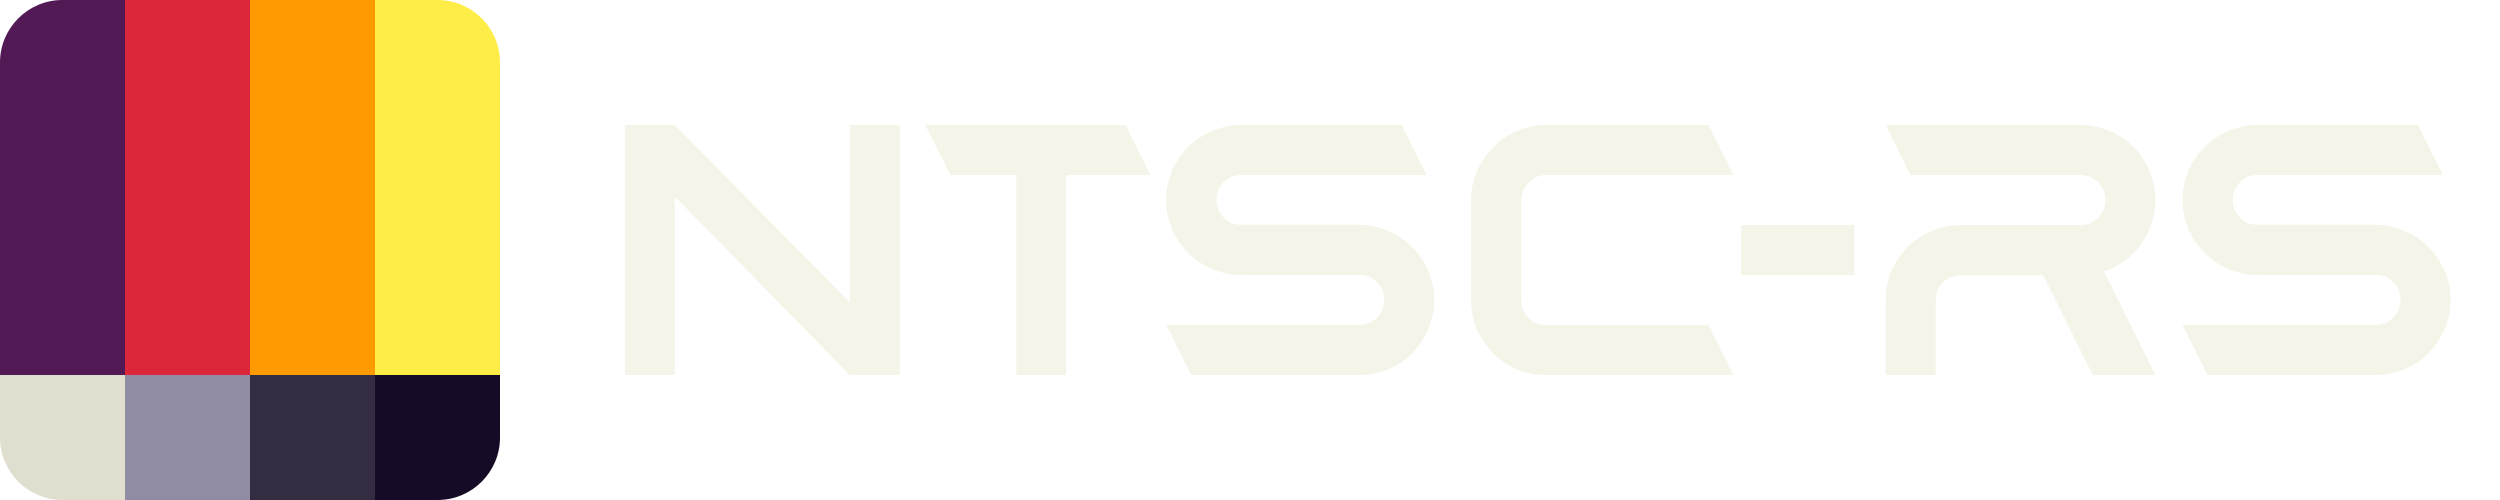
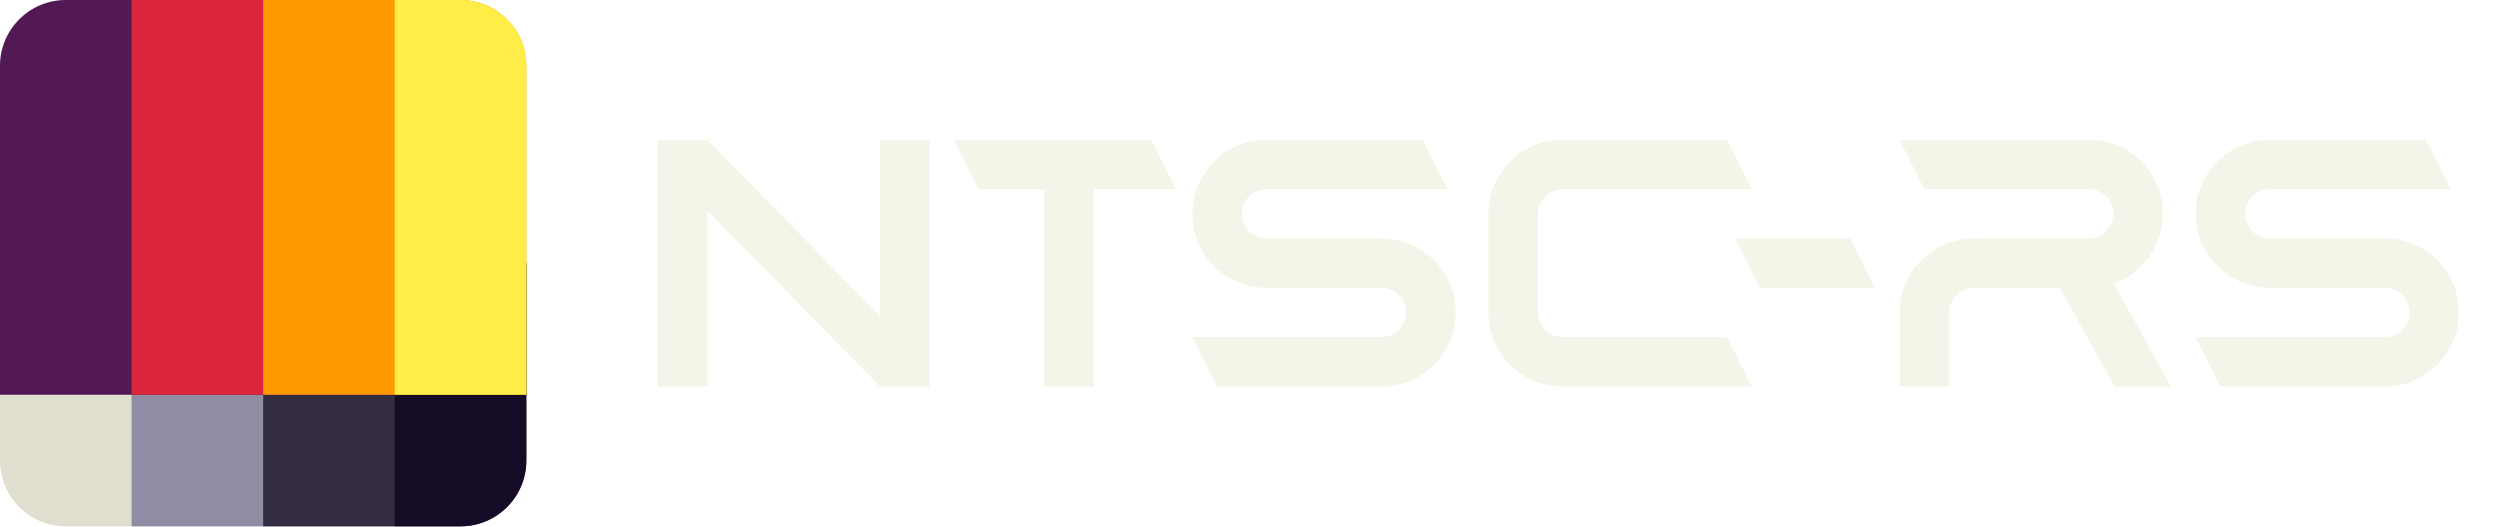
- <svg xmlns="http://www.w3.org/2000/svg" width="1280" height="256" viewBox="0 0 1280 256" version="1.1" id="SVGRoot">
-   <defs id="defs2">
-     </defs>
-   <path style="opacity:1;fill:#dfdecf;fill-opacity:1;stroke:none;stroke-width:6;stroke-linecap:round;stroke-linejoin:round;stroke-miterlimit:100;stroke-dasharray:none;stroke-opacity:1;paint-order:normal" id="rect5653" width="96" height="96" x="0" y="160" ry="0" d="m 32,160 h 64 v 96 H 32 A 32,32 45 0 1 0,224 v -32 a 32,32 135 0 1 32,-32 z" />
-   <path style="opacity:1;fill:#521955;fill-opacity:1;stroke:none;stroke-width:6;stroke-linecap:round;stroke-linejoin:round;stroke-miterlimit:100;stroke-dasharray:none;stroke-opacity:1;paint-order:normal" id="rect5645" width="96" height="192" x="0" y="0" d="M 32,0 H 96 V 192 H 0 V 32 A 32,32 135 0 1 32,0 Z" />
-   <rect y="160" x="64" height="96" width="96" id="rect5661" style="opacity:1;fill:#908ca3;fill-opacity:1;stroke:none;stroke-width:6;stroke-linecap:round;stroke-linejoin:round;stroke-miterlimit:100;stroke-dasharray:none;stroke-opacity:1;paint-order:normal" ry="0" />
-   <rect style="opacity:1;fill:#dc263c;fill-opacity:1;stroke:none;stroke-width:6;stroke-linecap:round;stroke-linejoin:round;stroke-miterlimit:100;stroke-dasharray:none;stroke-opacity:1;paint-order:normal" id="rect5647" width="96" height="192" x="64" y="0" />
-   <rect y="160" x="128" height="96" width="96" id="rect5655" style="opacity:1;fill:#342c40;fill-opacity:1;stroke:none;stroke-width:6;stroke-linecap:round;stroke-linejoin:round;stroke-miterlimit:100;stroke-dasharray:none;stroke-opacity:1;paint-order:normal" ry="0" />
-   <path style="opacity:1;fill:#160b26;fill-opacity:1;stroke:none;stroke-width:6;stroke-linecap:round;stroke-linejoin:round;stroke-miterlimit:100;stroke-dasharray:none;stroke-opacity:1;paint-order:normal" id="rect5657" width="64" height="96" x="192" y="160" d="m 192,160 h 32 a 32,32 45 0 1 32,32 v 32 a 32,32 135 0 1 -32,32 h -32 z" />
-   <rect style="opacity:1;fill:#ff9b00;fill-opacity:1;stroke:none;stroke-width:6;stroke-linecap:round;stroke-linejoin:round;stroke-miterlimit:100;stroke-dasharray:none;stroke-opacity:1;paint-order:normal" id="rect5649" width="96" height="192" x="128" y="0" />
-   <path style="opacity:1;fill:#ffed47;fill-opacity:1;stroke:none;stroke-width:6;stroke-linecap:round;stroke-linejoin:round;stroke-miterlimit:100;stroke-dasharray:none;stroke-opacity:1;paint-order:normal" id="rect5651" width="64" height="192" x="192" y="0" d="m 192,0 h 32 a 32,32 45 0 1 32,32 v 160 h -64 z" />
-   <g id="g8" style="fill:#f4f4e8;fill-opacity:1">
-     <path style="font-size:184.438px;line-height:1.25;font-family:Sephora;-inkscape-font-specification:Sephora;letter-spacing:-4px;word-spacing:0px;fill:#f4f4e8;fill-opacity:1" d="m 1155.85,89.637 c -3.566,0 -6.578,1.23 -9.037,3.689 -2.459,2.459 -3.689,5.472 -3.689,9.037 0,3.566 1.23,6.578 3.689,9.037 2.459,2.459 5.472,3.689 9.037,3.689 h 60.496 c 5.287,0 10.206,1.045 14.755,3.135 4.673,1.967 8.73,4.734 12.173,8.3 3.566,3.443 6.332,7.5 8.3,12.173 2.09,4.549 3.135,9.468 3.135,14.755 0,5.287 -1.045,10.267 -3.135,14.939 -1.967,4.672 -4.672,8.792 -8.115,12.357 -3.443,3.443 -7.5,6.209 -12.173,8.3 C 1226.613,191.016 1221.633,192 1216.346,192 h -86.133 l -12.726,-25.637 h 98.859 c 3.566,0 6.578,-1.23 9.037,-3.689 2.459,-2.582 3.689,-5.656 3.689,-9.222 0,-3.566 -1.23,-6.578 -3.689,-9.037 -2.459,-2.459 -5.472,-3.689 -9.037,-3.689 h -60.496 c -5.287,0 -10.267,-0.984 -14.94,-2.951 -4.672,-2.09 -8.73,-4.857 -12.173,-8.3 -3.443,-3.443 -6.209,-7.5 -8.3,-12.173 -1.967,-4.672 -2.951,-9.652 -2.951,-14.939 0,-5.287 0.984,-10.267 2.951,-14.939 2.09,-4.672 4.857,-8.73 8.3,-12.173 3.443,-3.443 7.5,-6.148 12.173,-8.115 4.673,-2.09 9.652,-3.135 14.94,-3.135 h 82.133 l 12.726,25.637 z" id="path6" />
-     <path style="font-size:184.438px;line-height:1.25;font-family:Sephora;-inkscape-font-specification:Sephora;letter-spacing:-4px;word-spacing:0px;fill:#f4f4e8;fill-opacity:1" d="m 1033.141,140.911 h -29.326 c -3.566,0 -6.578,1.23 -9.037,3.689 -2.459,2.459 -3.689,5.472 -3.689,9.037 V 192 h -25.637 v -38.363 c 0,-5.287 0.984,-10.267 2.951,-14.939 2.09,-4.672 4.857,-8.73 8.3,-12.173 3.443,-3.443 7.5,-6.148 12.173,-8.115 4.672,-2.09 9.652,-3.135 14.94,-3.135 h 61.418 c 3.566,0 6.578,-1.23 9.037,-3.689 2.459,-2.582 3.689,-5.656 3.689,-9.222 0,-3.566 -1.23,-6.578 -3.689,-9.037 -2.459,-2.459 -5.472,-3.689 -9.037,-3.689 H 978.179 L 965.453,64 h 99.781 c 5.287,0 10.267,1.045 14.94,3.135 4.672,1.967 8.73,4.672 12.173,8.115 3.443,3.443 6.148,7.5 8.115,12.173 2.09,4.672 3.135,9.652 3.135,14.939 0,5.287 -1.045,10.267 -3.135,14.939 -1.967,4.672 -4.672,8.792 -8.115,12.357 -3.443,3.443 -7.5,6.209 -12.173,8.3 -4.672,1.967 -9.652,2.951 -14.94,2.951" id="path5" />
-     <path style="font-size:184.438px;line-height:1.25;font-family:Sephora;-inkscape-font-specification:Sephora;letter-spacing:-4px;word-spacing:0px;fill:#f4f4e8;fill-opacity:1" d="m 891.522,115.182 h 57.914 v 25.637 h -57.914 z" id="path4" />
-     <path style="font-size:184.438px;line-height:1.25;font-family:Sephora;-inkscape-font-specification:Sephora;letter-spacing:-4px;word-spacing:0px;fill:#f4f4e8;fill-opacity:1" d="m 887.504,192 h -95.908 q -7.931,0 -14.939,-2.951 -7.009,-3.135 -12.173,-8.3 -5.164,-5.164 -8.3,-12.173 -2.951,-7.009 -2.951,-14.939 v -51.089 q 0,-7.931 2.951,-14.939 3.135,-7.009 8.3,-12.173 5.164,-5.349 12.173,-8.3 7.009,-3.135 14.939,-3.135 h 83.182 l 12.726,25.637 h -95.908 q -5.349,0 -9.037,3.873 -3.689,3.689 -3.689,9.037 v 51.089 q 0,5.349 3.689,9.222 3.689,3.689 9.037,3.689 h 44.818 38.363 z" id="path3" />
-     <path style="font-size:184.438px;line-height:1.25;font-family:Sephora;-inkscape-font-specification:Sephora;letter-spacing:-4px;word-spacing:0px;fill:#f4f4e8;fill-opacity:1" d="m 635.504,89.637 c -3.566,0 -6.578,1.23 -9.037,3.689 -2.459,2.459 -3.689,5.472 -3.689,9.037 0,3.566 1.23,6.578 3.689,9.037 2.459,2.459 5.472,3.689 9.037,3.689 h 60.496 c 5.287,0 10.206,1.045 14.755,3.135 4.672,1.967 8.73,4.734 12.173,8.3 3.566,3.443 6.332,7.5 8.3,12.173 2.09,4.549 3.135,9.468 3.135,14.755 0,5.287 -1.045,10.267 -3.135,14.939 -1.967,4.672 -4.672,8.792 -8.115,12.357 -3.443,3.443 -7.5,6.209 -12.173,8.3 C 706.267,191.016 701.287,192 696,192 h -86.133 l -12.726,-25.637 h 98.859 c 3.566,0 6.578,-1.23 9.037,-3.689 2.459,-2.582 3.689,-5.656 3.689,-9.222 0,-3.566 -1.23,-6.578 -3.689,-9.037 -2.459,-2.459 -5.472,-3.689 -9.037,-3.689 H 635.504 c -5.287,0 -10.267,-0.984 -14.939,-2.951 -4.672,-2.09 -8.73,-4.857 -12.173,-8.3 -3.443,-3.443 -6.209,-7.5 -8.3,-12.173 -1.967,-4.672 -2.951,-9.652 -2.951,-14.939 0,-5.287 0.984,-10.267 2.951,-14.939 2.09,-4.672 4.857,-8.73 8.3,-12.173 3.443,-3.443 7.5,-6.148 12.173,-8.115 4.672,-2.09 9.652,-3.135 14.939,-3.135 h 82.133 l 12.726,25.637 z" id="path2" />
-     <path style="font-size:184.438px;line-height:1.25;font-family:Sephora;-inkscape-font-specification:Sephora;letter-spacing:-4px;word-spacing:0px;fill:#f4f4e8;fill-opacity:1" d="m 473.695,64 h 102.548 l 12.726,25.637 H 545.81 V 192 H 520.357 V 89.637 h -33.752 z" id="path1" />
-     <path style="font-size:184.438px;line-height:1.25;font-family:Sephora;-inkscape-font-specification:Sephora;letter-spacing:-4px;word-spacing:0px;stroke-width:1;fill:#f4f4e8;fill-opacity:1" d="m 460.726,64 v 128 h -25.637 l -89.637,-91.428 v 91.428 H 320 V 64 h 25.452 L 435.089,154.875 V 64 Z" id="text1" />
-     <path style="font-size:184.438px;line-height:1.25;font-family:Sephora;-inkscape-font-specification:Sephora;letter-spacing:-4px;word-spacing:0px;fill:#f4f4e8;fill-opacity:1" d="m 1071.826,128 31.77,64 h -32.092 l -31.77,-64" id="path8" />
+ <svg xmlns="http://www.w3.org/2000/svg" width="304" height="64" viewBox="0 0 304 64">
+   <defs>
+     <clipPath id="b">
+       <rect width="64" height="64" rx="8" />
+     </clipPath>
+   </defs>
+   <g fill="#f4f4e8">
+     <path d="m80 17v30h6V25.572L107 47h6V17h-6v21.428L86 17z" />
+     <path d="m116 17 3 6h8v24h6V23h10l-3-6z" />
+     <path d="m187 26c0-1.657 1.343-3 3-3h23l-3-6h-20c-4.971 0-9 4.029-9 9v12c0 4.971 4.029 9 9 9h23l-3-6h-20c-1.657 0-3-1.343-3-3z" />
+     <path d="m254 35c4.971 0 9-4.029 9-9 0-4.971-4.029-9-9-9h-23l3 6h20c1.657 0 3 1.343 3 3s-1.343 3-3 3h-14c-4.971 0-9 4.029-9 9v9h6v-9c0-1.657 1.343-3 3-3z" />
+     <path d="m248.8 32 8.333 15h6.864l-8.334-15z" />
+     <path d="m211 29h14l3 6h-14z" />
+     <path id="a" d="m154 35c-4.971 0-9-4.029-9-9 0-4.971 4.029-9 9-9h19l3 6h-22c-1.657 0-3 1.343-3 3s1.343 3 3 3h14c4.971 0 9 4.029 9 9 0 4.971-4.029 9-9 9l-20-1.13e-4-3-6L168 41c1.657 0 3-1.343 3-3s-1.343-3-3-3z" fill="#f4f4e8" />
+   </g>
+   <use transform="translate(122)" href="#a" />
+   <g clip-path="url(#b)">
+     <path d="m-16 32h48v48h-48z" fill="#dfdecf" />
+     <path d="m16 32h32v48H16z" fill="#908ca3" />
+     <path d="m32 32h32v48H32z" fill="#342c40" />
+     <path d="m48 32h32v48H48z" fill="#160b26" />
+     <path d="m-16-16h48v64h-48z" fill="#521955" />
+     <path d="m16-16h32v64H16z" fill="#dc263c" />
+     <path d="m32-16h32v64H32z" fill="#ff9b00" />
+     <path d="m48-16h32v64H48z" fill="#ffed47" />
  </g>
</svg>
